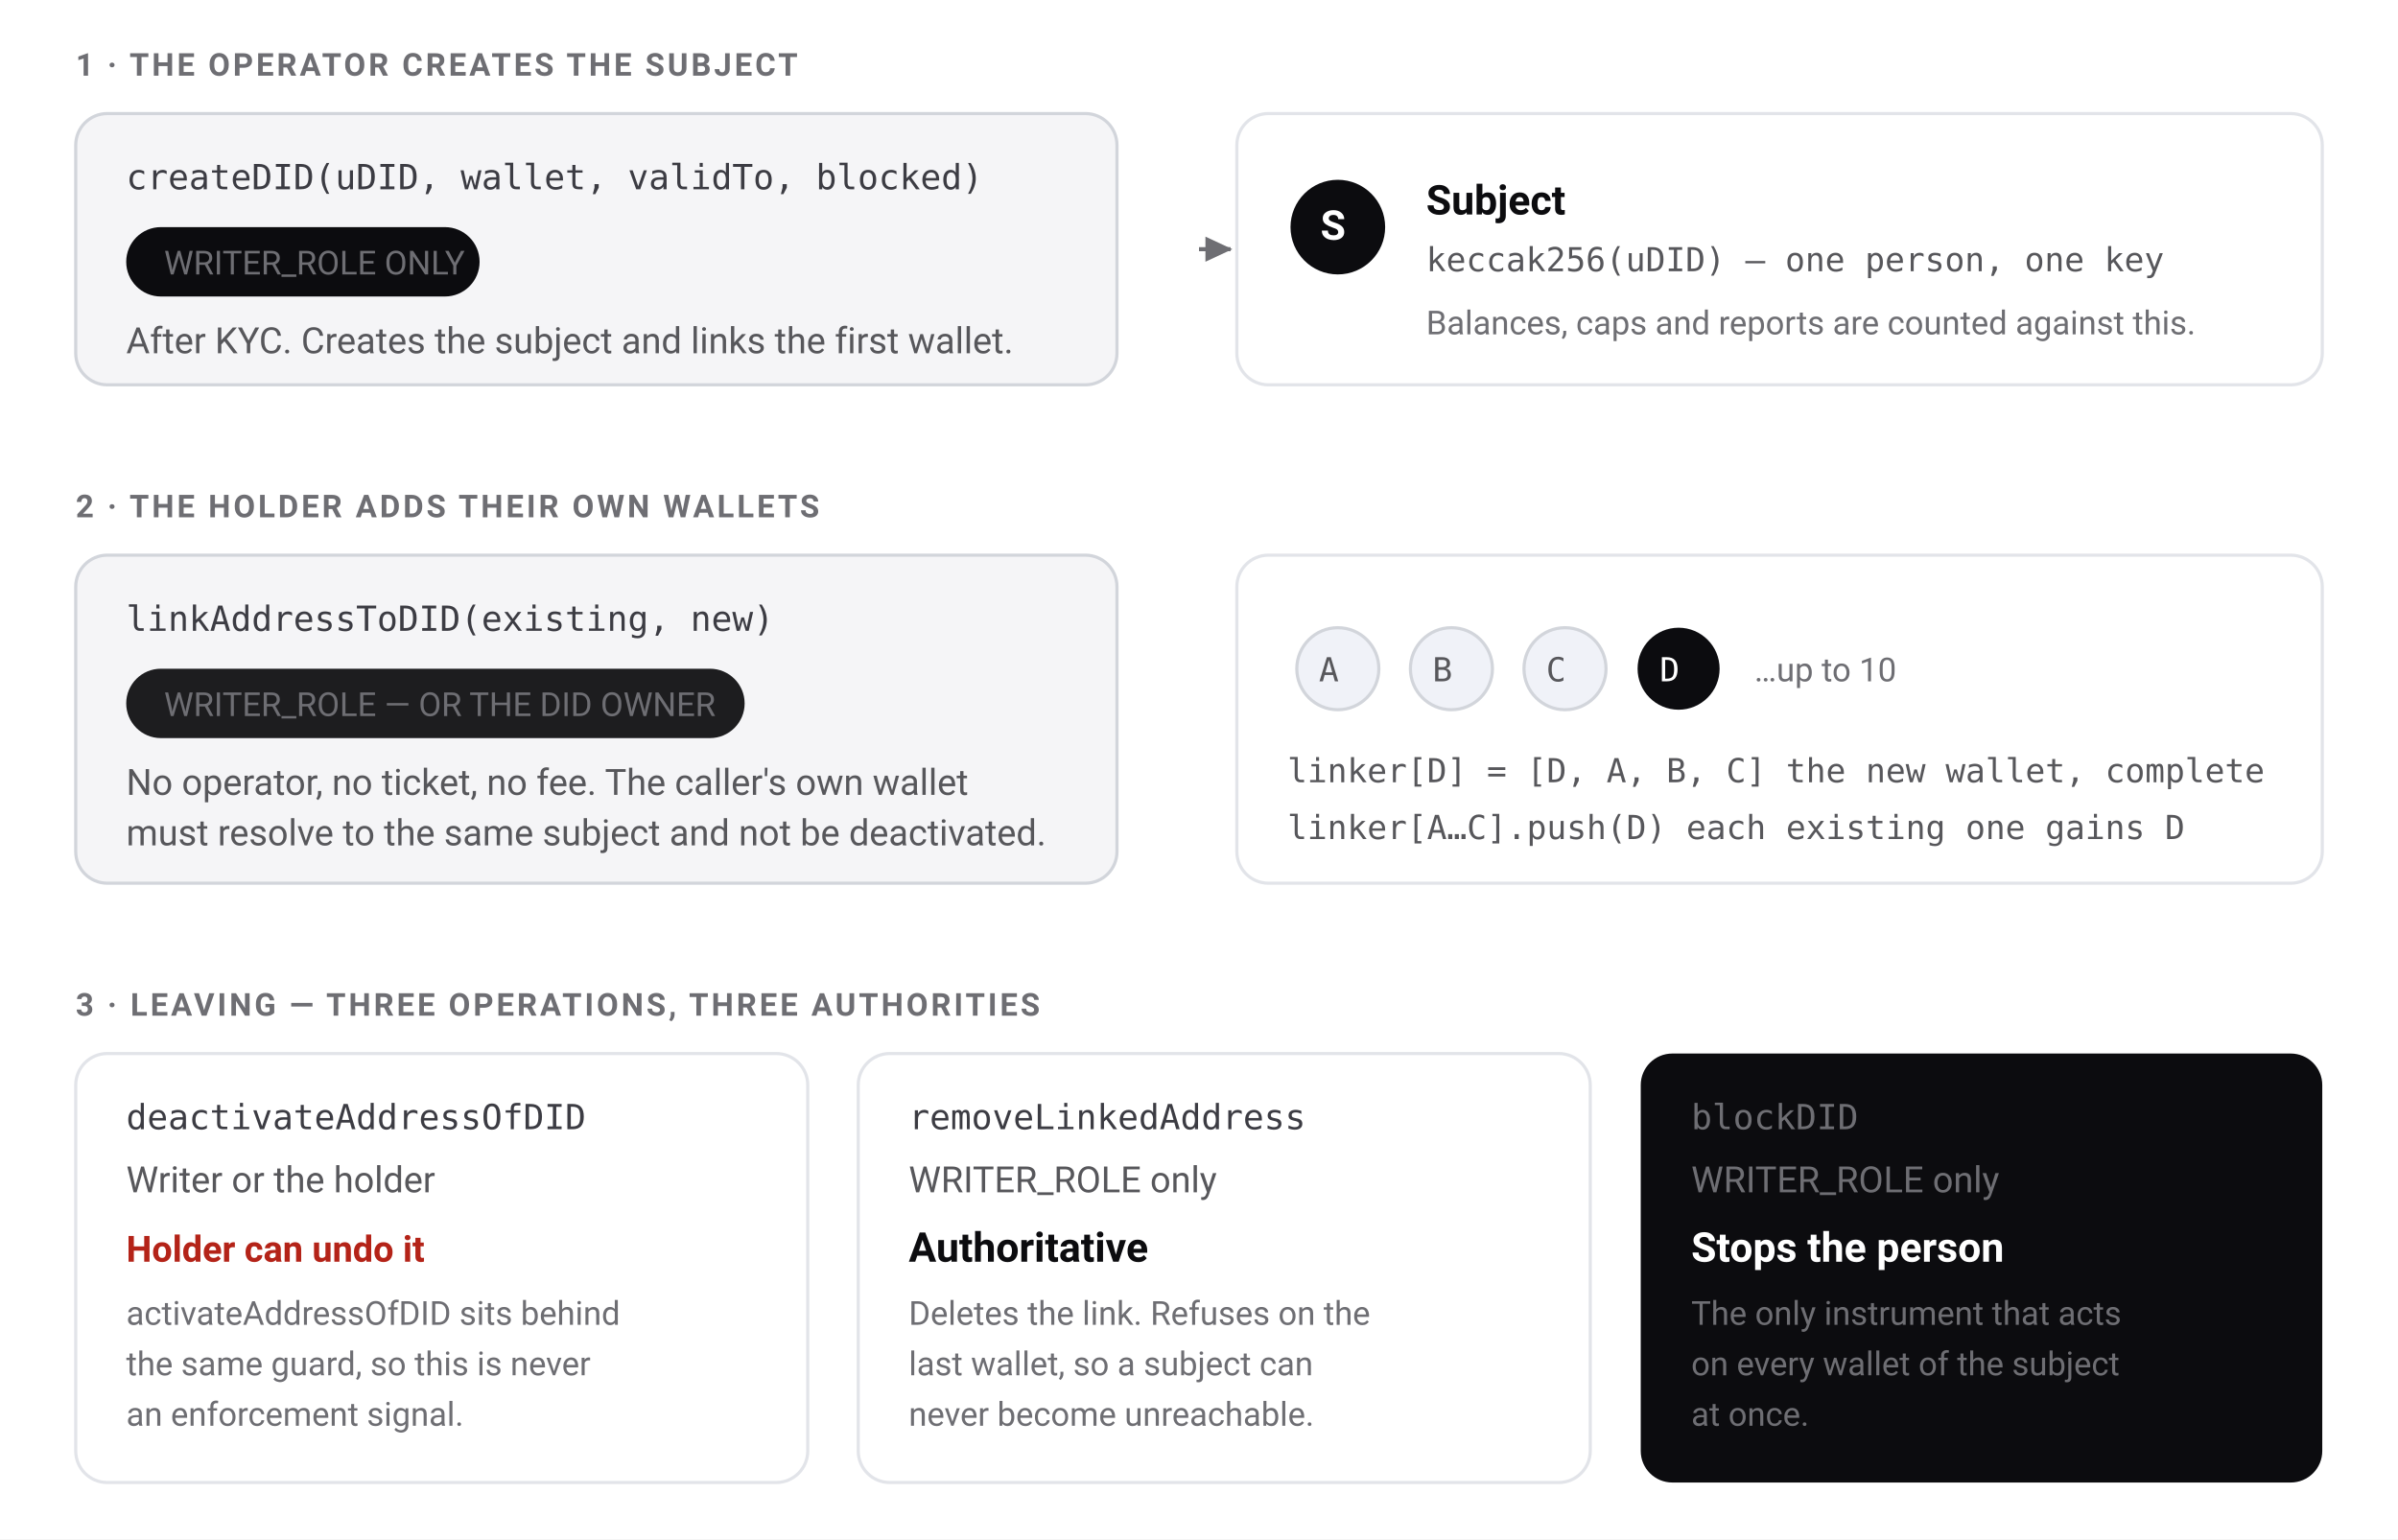
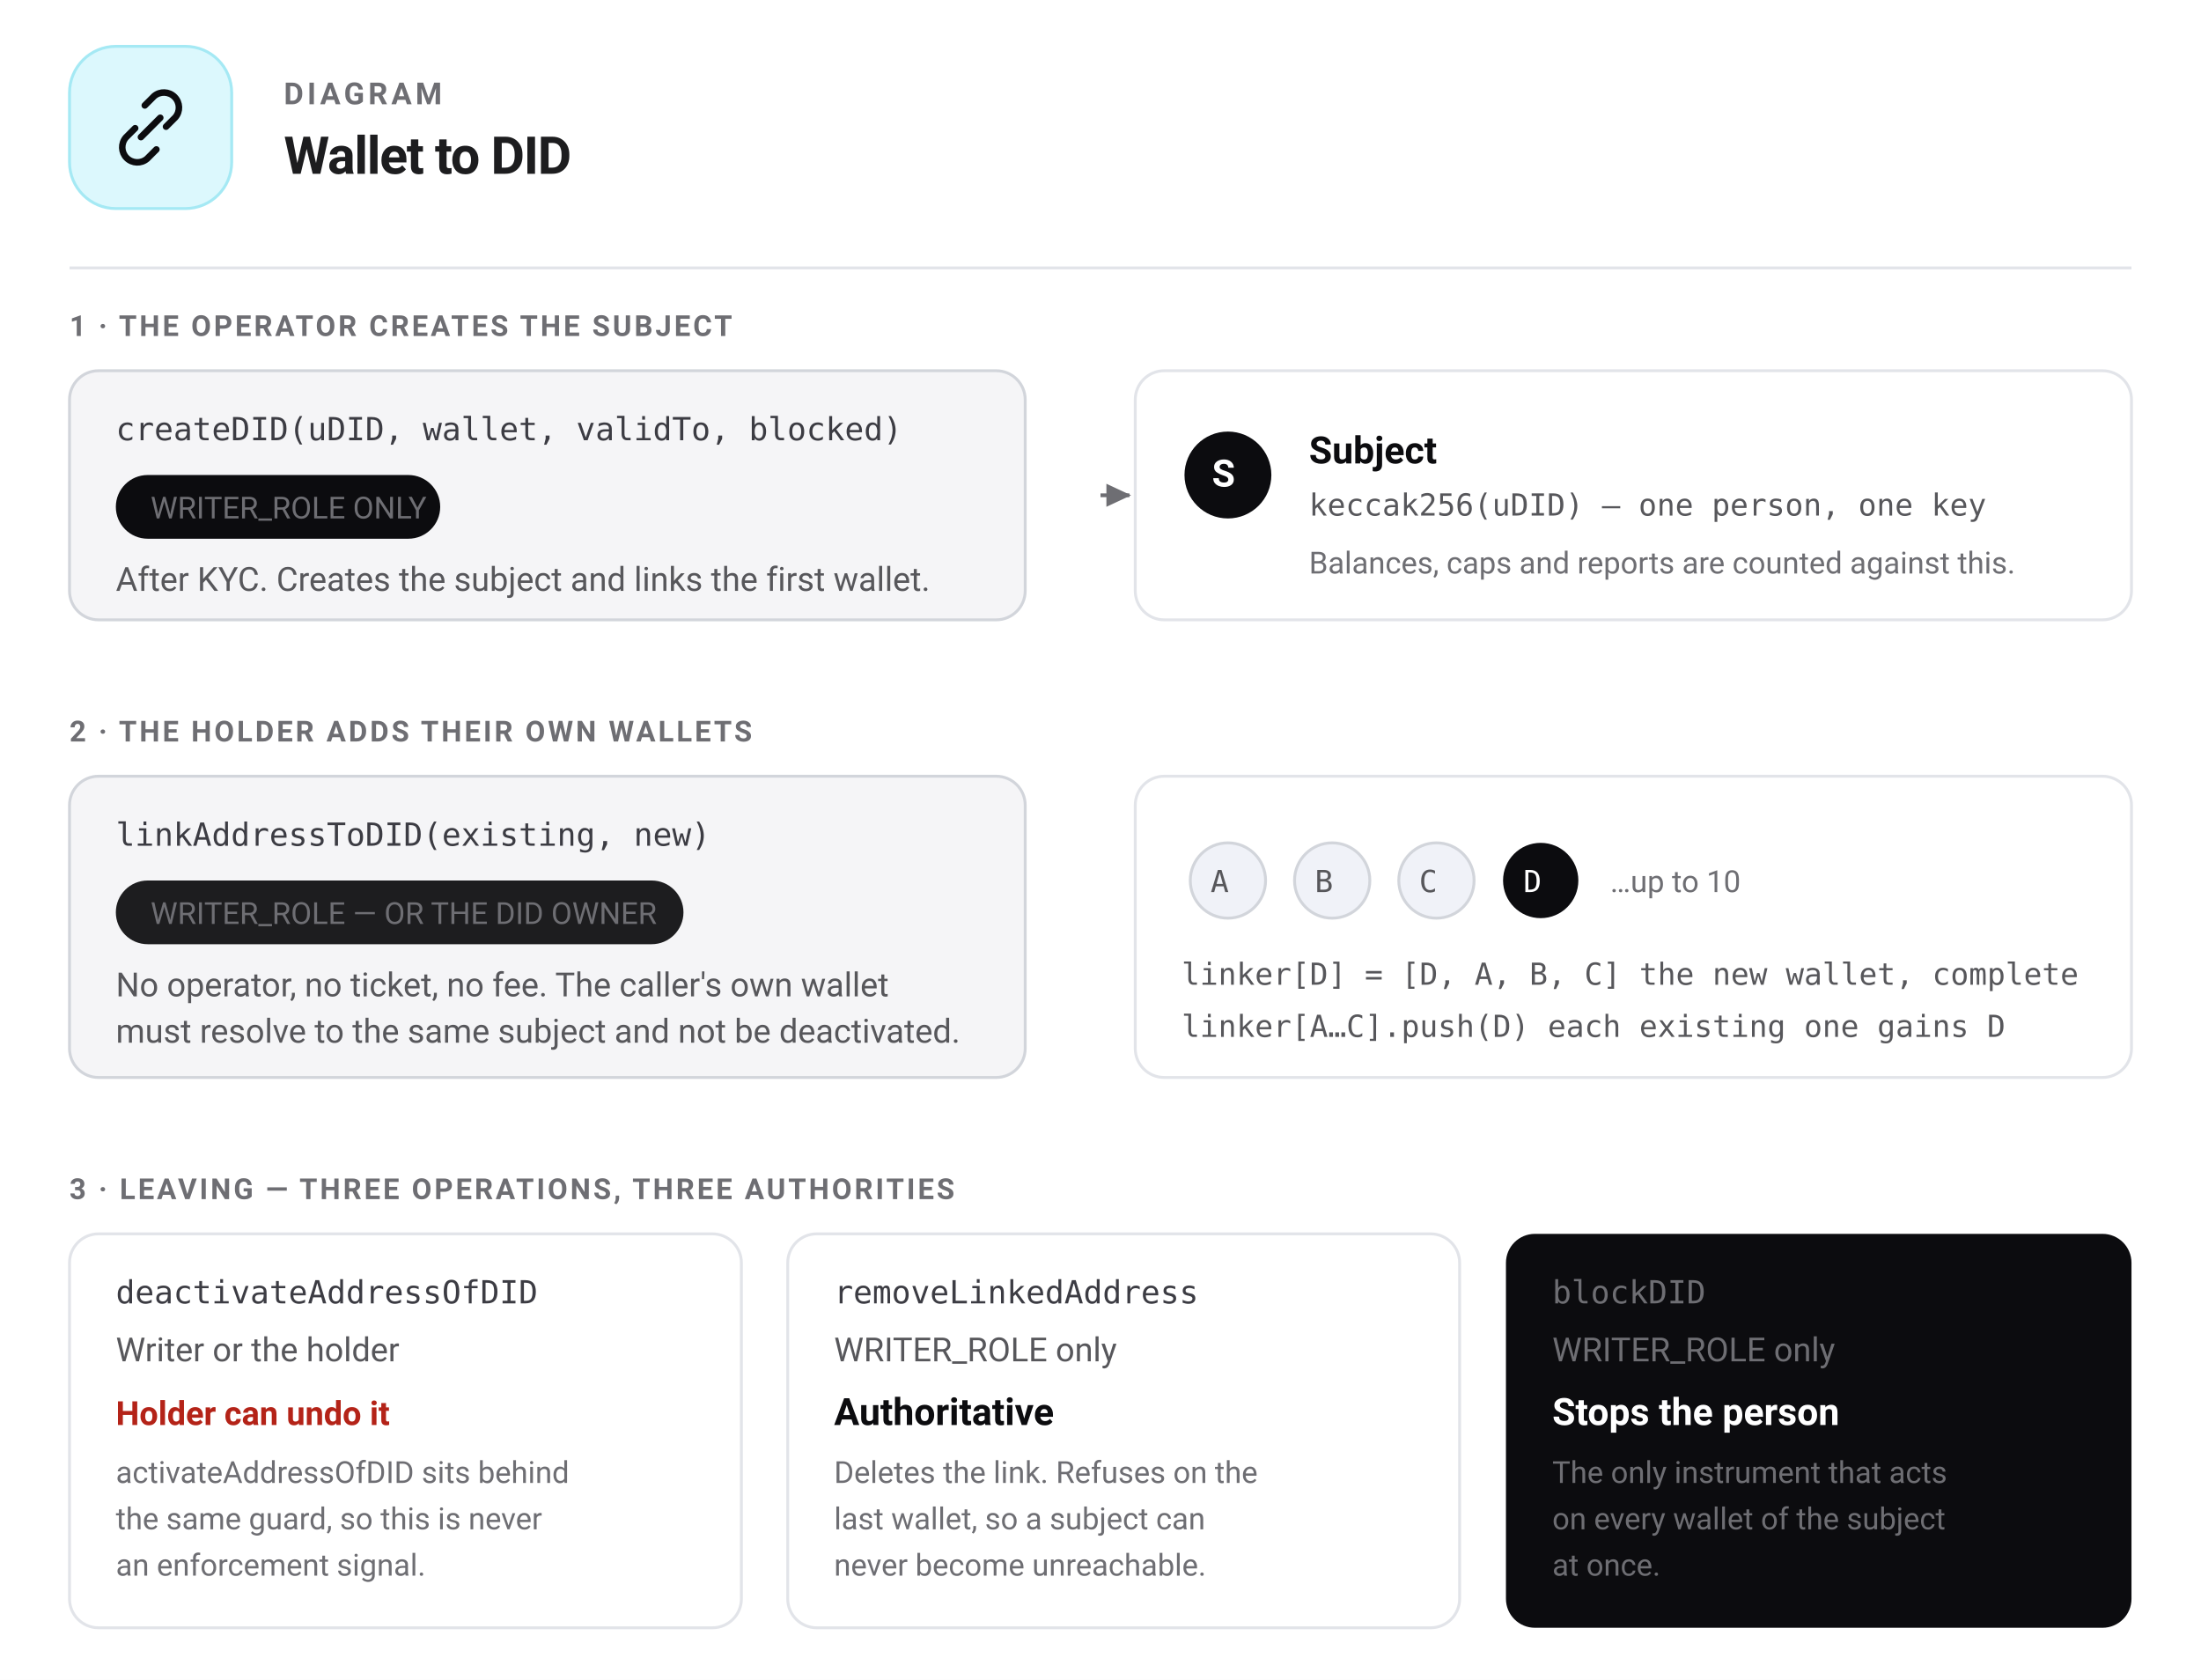
- <svg xmlns="http://www.w3.org/2000/svg" viewBox="0 0 760 488" width="760" height="488" class="d-link">
+ <svg xmlns="http://www.w3.org/2000/svg" viewBox="0 0 760 580" width="760" height="580" class="d-link">
  <style>
.d-link text{font-family:-apple-system,BlinkMacSystemFont,"Segoe UI",Roboto,Helvetica,Arial,sans-serif;fill:#0C0C0F}
.d-link .lbl{font-size:10px;font-weight:700;letter-spacing:.09em;fill:#6E6E73}
.d-link .st{font-size:13px;font-weight:600}
.d-link .sm{font-size:11.5px;fill:#57575B}
.d-link .fa{font-size:10.5px;fill:#6E6E73}
.d-link .mo{font-family:ui-monospace,SFMono-Regular,Menlo,monospace;font-size:11px;fill:#3C3C43}
.d-link .mos{font-family:ui-monospace,SFMono-Regular,Menlo,monospace;font-size:10.5px;fill:#57575B}
.d-link .i-st{fill:#FFFFFF}
.d-link .i-sm{fill:#6E6E73}
.d-link .warn{fill:#B42318;font-size:11.5px;font-weight:600}
+ 
+ .d-link .hdt{font-size:18px;font-weight:700;letter-spacing:-.022em;fill:#1D1D1F}
+ .d-link .hdk{font-size:10.5px;font-weight:700;letter-spacing:.12em;fill:#6E6E73}
+ .d-link .ico{fill:none;stroke:#0C0C0F;stroke-width:1.7;stroke-linecap:round;stroke-linejoin:round}
</style>
  <defs>
    <marker id="la" viewBox="0 0 8 8" refX="7" refY="4" markerWidth="7" markerHeight="7" orient="auto">
      <path d="M0 0.5 L7.5 4 L0 7.5 Z" fill="#6E6E73" />
    </marker>
  </defs>
-   <rect width="760" height="488" fill="#FFFFFF" />
-   <text class="lbl" x="24" y="24">1 · THE OPERATOR CREATES THE SUBJECT</text>
-   <rect x="24" y="36" width="330" height="86" rx="10" fill="#F5F5F7" stroke="#D2D5DB" />
-   <text class="mo" x="40" y="60">createDID(uDID, wallet, validTo, blocked)</text>
-   <rect x="40" y="72" width="112" height="22" rx="11" fill="#0C0C0F" />
-   <text class="fa i-sm" x="52" y="87">WRITER_ROLE ONLY</text>
-   <text class="sm" x="40" y="112">After KYC. Creates the subject and links the first wallet.</text>
-   <rect x="392" y="36" width="344" height="86" rx="10" fill="#FFFFFF" stroke="#E2E4E9" />
-   <circle cx="424" cy="72" r="15" fill="#0C0C0F" />
-   <text class="st i-st" x="418.5" y="76">S</text>
-   <text class="st" x="452" y="68">Subject</text>
-   <text class="mos" x="452" y="86">keccak256(uDID) — one person, one key</text>
-   <text class="fa" x="452" y="106">Balances, caps and reports are counted against this.</text>
-   <path d="M380 79 L390 79" stroke="#6E6E73" stroke-width="1.3" marker-end="url(#la)" fill="none" />
-   <text class="lbl" x="24" y="164">2 · THE HOLDER ADDS THEIR OWN WALLETS</text>
-   <rect x="24" y="176" width="330" height="104" rx="10" fill="#F5F5F7" stroke="#D2D5DB" />
-   <text class="mo" x="40" y="200">linkAddressToDID(existing, new)</text>
-   <rect x="40" y="212" width="196" height="22" rx="11" fill="#1D1D1F" />
-   <text class="fa i-sm" x="52" y="227">WRITER_ROLE — OR THE DID OWNER</text>
-   <text class="sm" x="40" y="252">No operator, no ticket, no fee. The caller's own wallet</text>
-   <text class="sm" x="40" y="268">must resolve to the same subject and not be deactivated.</text>
-   <rect x="392" y="176" width="344" height="104" rx="10" fill="#FFFFFF" stroke="#E2E4E9" />
-   <circle cx="424" cy="212" r="13" fill="#F0F2F8" stroke="#D2D5DB" />
-   <text class="mos" x="418" y="216">A</text>
-   <circle cx="460" cy="212" r="13" fill="#F0F2F8" stroke="#D2D5DB" />
-   <text class="mos" x="454" y="216">B</text>
-   <circle cx="496" cy="212" r="13" fill="#F0F2F8" stroke="#D2D5DB" />
-   <text class="mos" x="490" y="216">C</text>
-   <circle cx="532" cy="212" r="13" fill="#0C0C0F" />
-   <text class="mos i-st" x="526" y="216">D</text>
-   <text class="fa" x="556" y="216">…up to 10</text>
-   <text class="mos" x="408" y="248">linker[D] = [D, A, B, C]   the new wallet, complete</text>
-   <text class="mos" x="408" y="266">linker[A…C].push(D)        each existing one gains D</text>
-   <text class="lbl" x="24" y="322">3 · LEAVING — THREE OPERATIONS, THREE AUTHORITIES</text>
-   <rect x="24" y="334" width="232" height="136" rx="10" fill="#FFFFFF" stroke="#E2E4E9" />
-   <text class="mo" x="40" y="358">deactivateAddressOfDID</text>
-   <text class="sm" x="40" y="378">Writer or the holder</text>
-   <text class="warn" x="40" y="400">Holder can undo it</text>
-   <text class="fa" x="40" y="420">activateAddressOfDID sits behind</text>
-   <text class="fa" x="40" y="436">the same guard, so this is never</text>
-   <text class="fa" x="40" y="452">an enforcement signal.</text>
-   <rect x="272" y="334" width="232" height="136" rx="10" fill="#FFFFFF" stroke="#E2E4E9" />
-   <text class="mo" x="288" y="358">removeLinkedAddress</text>
-   <text class="sm" x="288" y="378">WRITER_ROLE only</text>
-   <text class="st" x="288" y="400">Authoritative</text>
-   <text class="fa" x="288" y="420">Deletes the link. Refuses on the</text>
-   <text class="fa" x="288" y="436">last wallet, so a subject can</text>
-   <text class="fa" x="288" y="452">never become unreachable.</text>
-   <rect x="520" y="334" width="216" height="136" rx="10" fill="#0C0C0F" />
-   <text class="mo i-sm" x="536" y="358">blockDID</text>
-   <text class="sm i-sm" x="536" y="378">WRITER_ROLE only</text>
-   <text class="st i-st" x="536" y="400">Stops the person</text>
-   <text class="fa i-sm" x="536" y="420">The only instrument that acts</text>
-   <text class="fa i-sm" x="536" y="436">on every wallet of the subject</text>
-   <text class="fa i-sm" x="536" y="452">at once.</text>
+   <rect width="760" height="580" fill="#FFFFFF" />
+   <rect x="24" y="16" width="56" height="56" rx="16" fill="#22D3EE" fill-opacity="0.16" stroke="#A5E9F4" />
+   <g class="ico" transform="translate(36,28) scale(1.3333)">
+     <path d="M9.5 14.5 14.5 9.5" />
+     <path d="M8 12.2 5.6 14.6a3.9 3.9 0 0 0 5.5 5.5l2.4-2.4" />
+     <path d="M10.5 6.3 12.9 3.9a3.9 3.9 0 0 1 5.5 5.5L16 11.8" />
+   </g>
+   <text class="hdk" x="98" y="36">DIAGRAM</text>
+   <text class="hdt" x="98" y="60">Wallet to DID</text>
+   <rect x="24" y="92" width="712.0" height="1" fill="#E2E4E9" />
+   <g transform="translate(0,92)">
+     <text class="lbl" x="24" y="24">1 · THE OPERATOR CREATES THE SUBJECT</text>
+     <rect x="24" y="36" width="330" height="86" rx="10" fill="#F5F5F7" stroke="#D2D5DB" />
+     <text class="mo" x="40" y="60">createDID(uDID, wallet, validTo, blocked)</text>
+     <rect x="40" y="72" width="112" height="22" rx="11" fill="#0C0C0F" />
+     <text class="fa i-sm" x="52" y="87">WRITER_ROLE ONLY</text>
+     <text class="sm" x="40" y="112">After KYC. Creates the subject and links the first wallet.</text>
+     <rect x="392" y="36" width="344" height="86" rx="10" fill="#FFFFFF" stroke="#E2E4E9" />
+     <circle cx="424" cy="72" r="15" fill="#0C0C0F" />
+     <text class="st i-st" x="418.5" y="76">S</text>
+     <text class="st" x="452" y="68">Subject</text>
+     <text class="mos" x="452" y="86">keccak256(uDID) — one person, one key</text>
+     <text class="fa" x="452" y="106">Balances, caps and reports are counted against this.</text>
+     <path d="M380 79 L390 79" stroke="#6E6E73" stroke-width="1.3" marker-end="url(#la)" fill="none" />
+     <text class="lbl" x="24" y="164">2 · THE HOLDER ADDS THEIR OWN WALLETS</text>
+     <rect x="24" y="176" width="330" height="104" rx="10" fill="#F5F5F7" stroke="#D2D5DB" />
+     <text class="mo" x="40" y="200">linkAddressToDID(existing, new)</text>
+     <rect x="40" y="212" width="196" height="22" rx="11" fill="#1D1D1F" />
+     <text class="fa i-sm" x="52" y="227">WRITER_ROLE — OR THE DID OWNER</text>
+     <text class="sm" x="40" y="252">No operator, no ticket, no fee. The caller's own wallet</text>
+     <text class="sm" x="40" y="268">must resolve to the same subject and not be deactivated.</text>
+     <rect x="392" y="176" width="344" height="104" rx="10" fill="#FFFFFF" stroke="#E2E4E9" />
+     <circle cx="424" cy="212" r="13" fill="#F0F2F8" stroke="#D2D5DB" />
+     <text class="mos" x="418" y="216">A</text>
+     <circle cx="460" cy="212" r="13" fill="#F0F2F8" stroke="#D2D5DB" />
+     <text class="mos" x="454" y="216">B</text>
+     <circle cx="496" cy="212" r="13" fill="#F0F2F8" stroke="#D2D5DB" />
+     <text class="mos" x="490" y="216">C</text>
+     <circle cx="532" cy="212" r="13" fill="#0C0C0F" />
+     <text class="mos i-st" x="526" y="216">D</text>
+     <text class="fa" x="556" y="216">…up to 10</text>
+     <text class="mos" x="408" y="248">linker[D] = [D, A, B, C]   the new wallet, complete</text>
+     <text class="mos" x="408" y="266">linker[A…C].push(D)        each existing one gains D</text>
+     <text class="lbl" x="24" y="322">3 · LEAVING — THREE OPERATIONS, THREE AUTHORITIES</text>
+     <rect x="24" y="334" width="232" height="136" rx="10" fill="#FFFFFF" stroke="#E2E4E9" />
+     <text class="mo" x="40" y="358">deactivateAddressOfDID</text>
+     <text class="sm" x="40" y="378">Writer or the holder</text>
+     <text class="warn" x="40" y="400">Holder can undo it</text>
+     <text class="fa" x="40" y="420">activateAddressOfDID sits behind</text>
+     <text class="fa" x="40" y="436">the same guard, so this is never</text>
+     <text class="fa" x="40" y="452">an enforcement signal.</text>
+     <rect x="272" y="334" width="232" height="136" rx="10" fill="#FFFFFF" stroke="#E2E4E9" />
+     <text class="mo" x="288" y="358">removeLinkedAddress</text>
+     <text class="sm" x="288" y="378">WRITER_ROLE only</text>
+     <text class="st" x="288" y="400">Authoritative</text>
+     <text class="fa" x="288" y="420">Deletes the link. Refuses on the</text>
+     <text class="fa" x="288" y="436">last wallet, so a subject can</text>
+     <text class="fa" x="288" y="452">never become unreachable.</text>
+     <rect x="520" y="334" width="216" height="136" rx="10" fill="#0C0C0F" />
+     <text class="mo i-sm" x="536" y="358">blockDID</text>
+     <text class="sm i-sm" x="536" y="378">WRITER_ROLE only</text>
+     <text class="st i-st" x="536" y="400">Stops the person</text>
+     <text class="fa i-sm" x="536" y="420">The only instrument that acts</text>
+     <text class="fa i-sm" x="536" y="436">on every wallet of the subject</text>
+     <text class="fa i-sm" x="536" y="452">at once.</text>
+   </g>
</svg>
